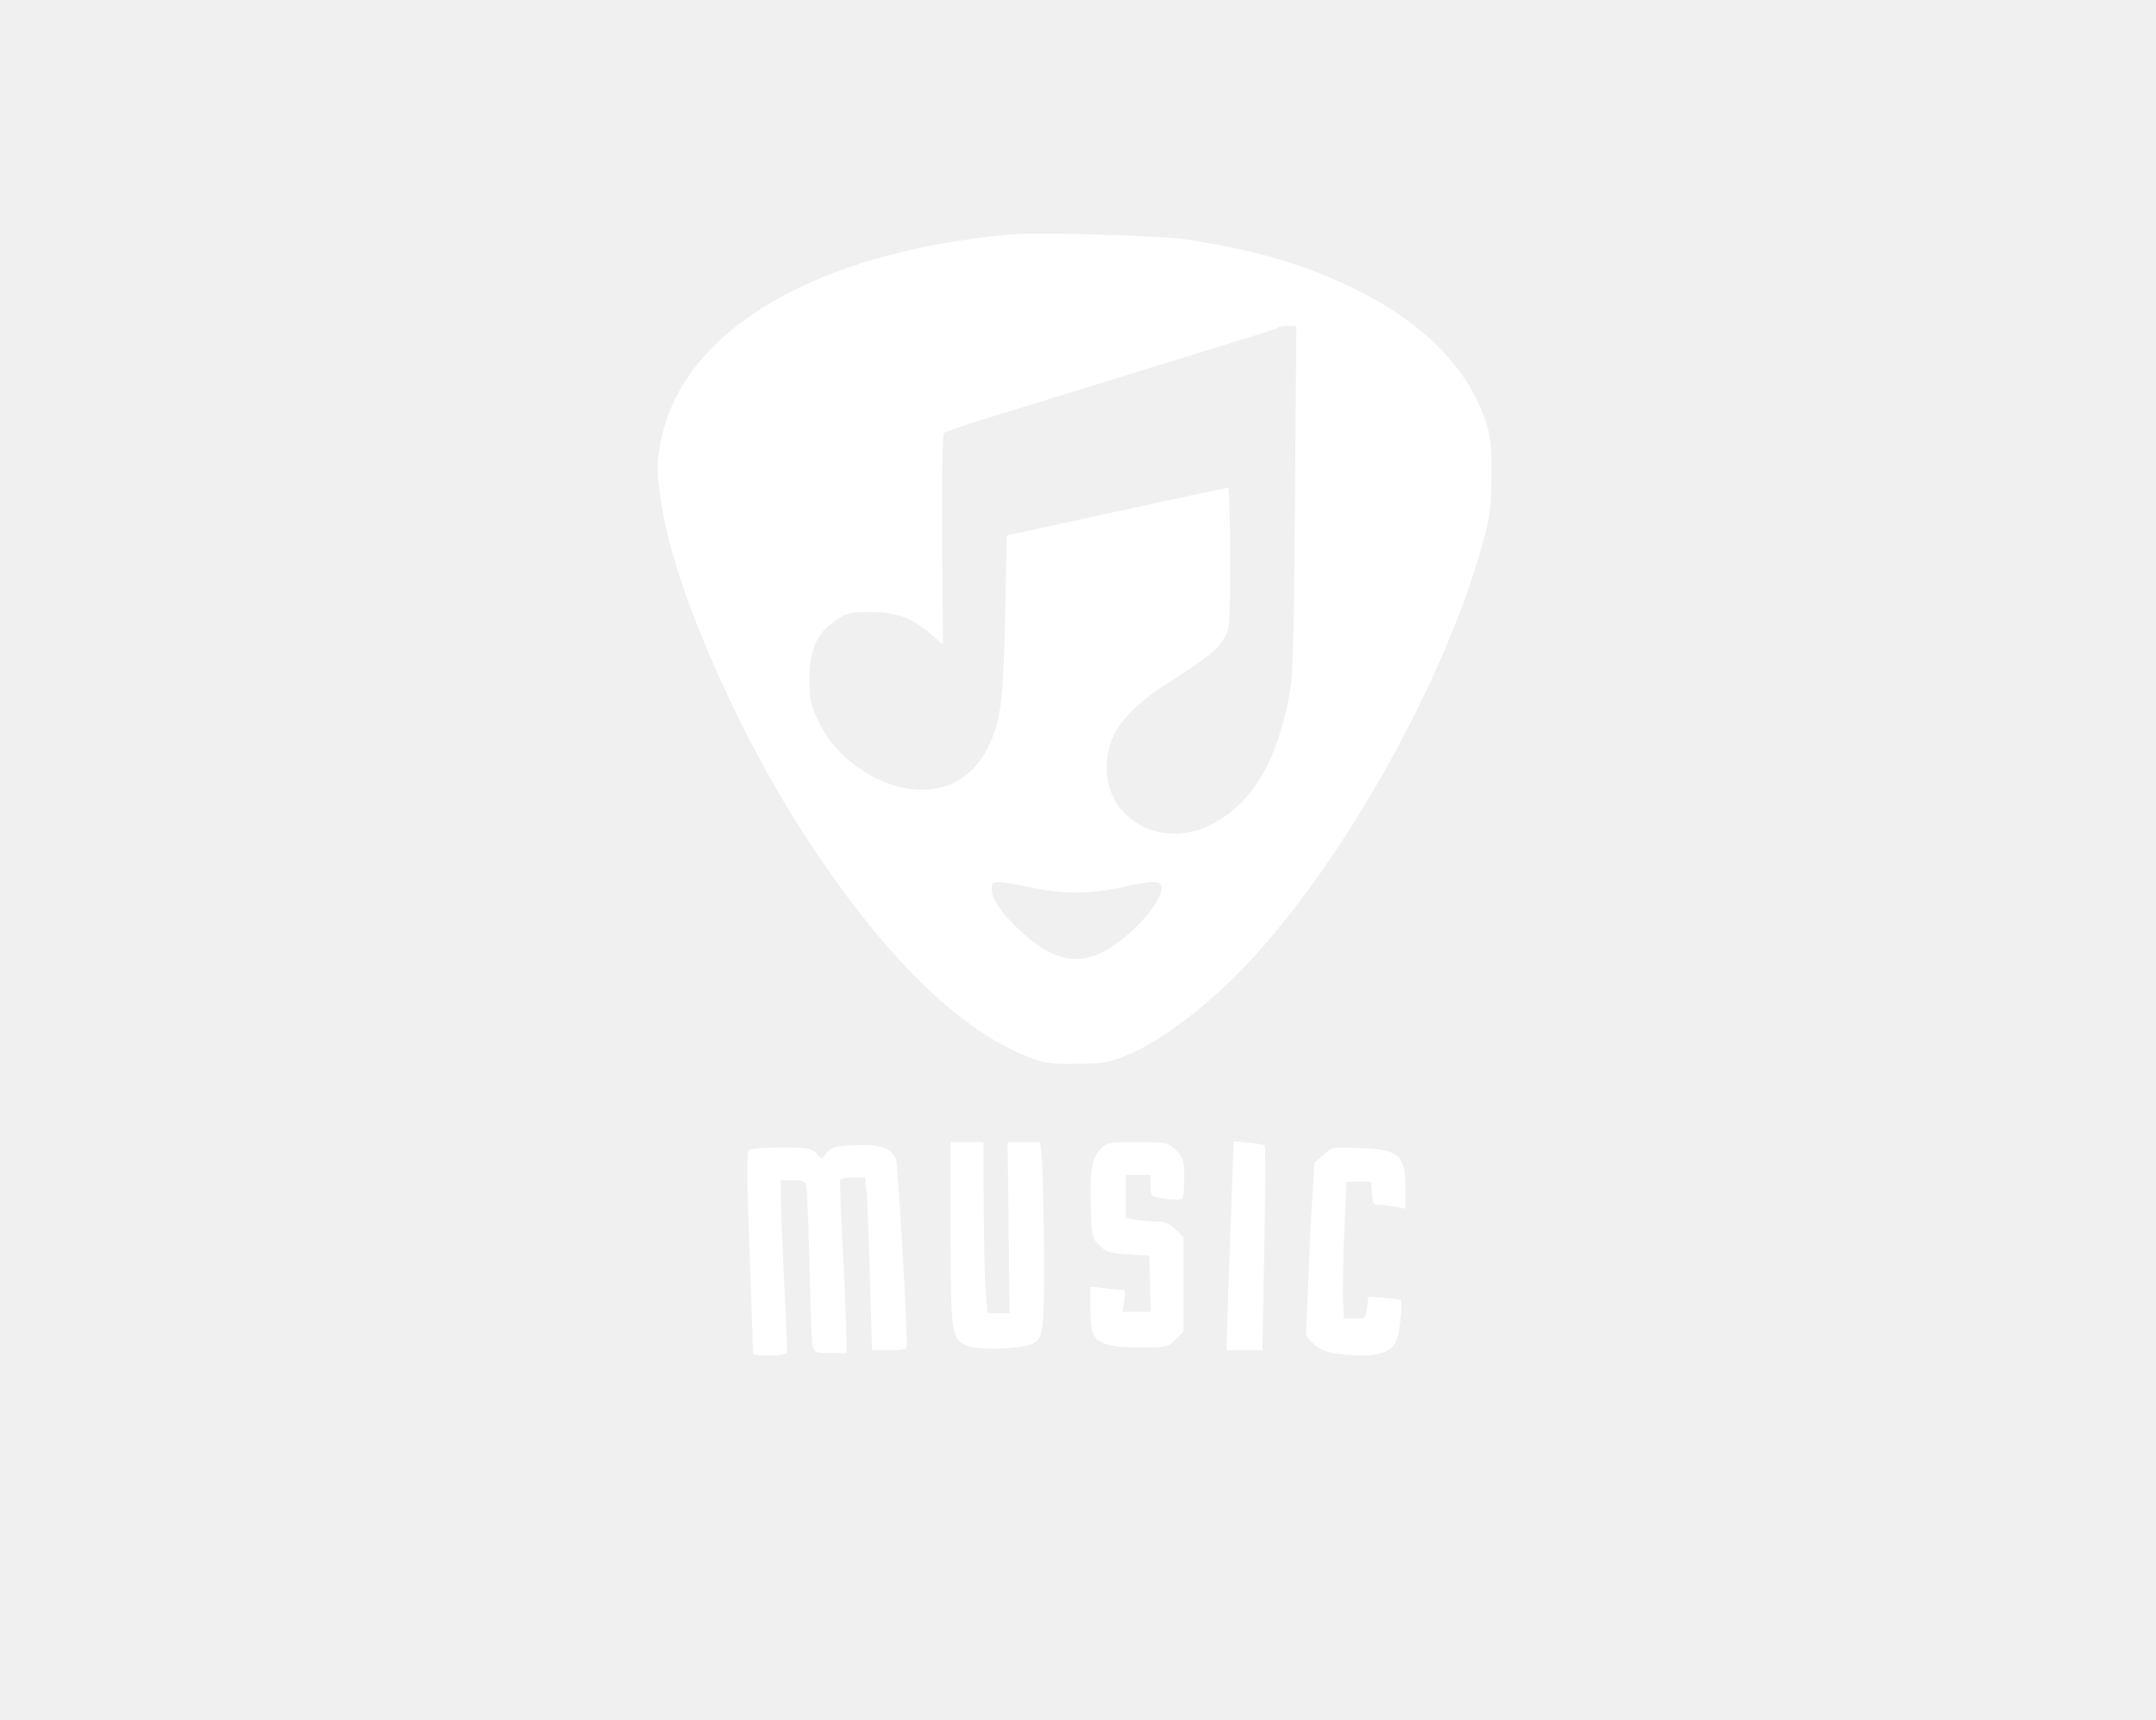
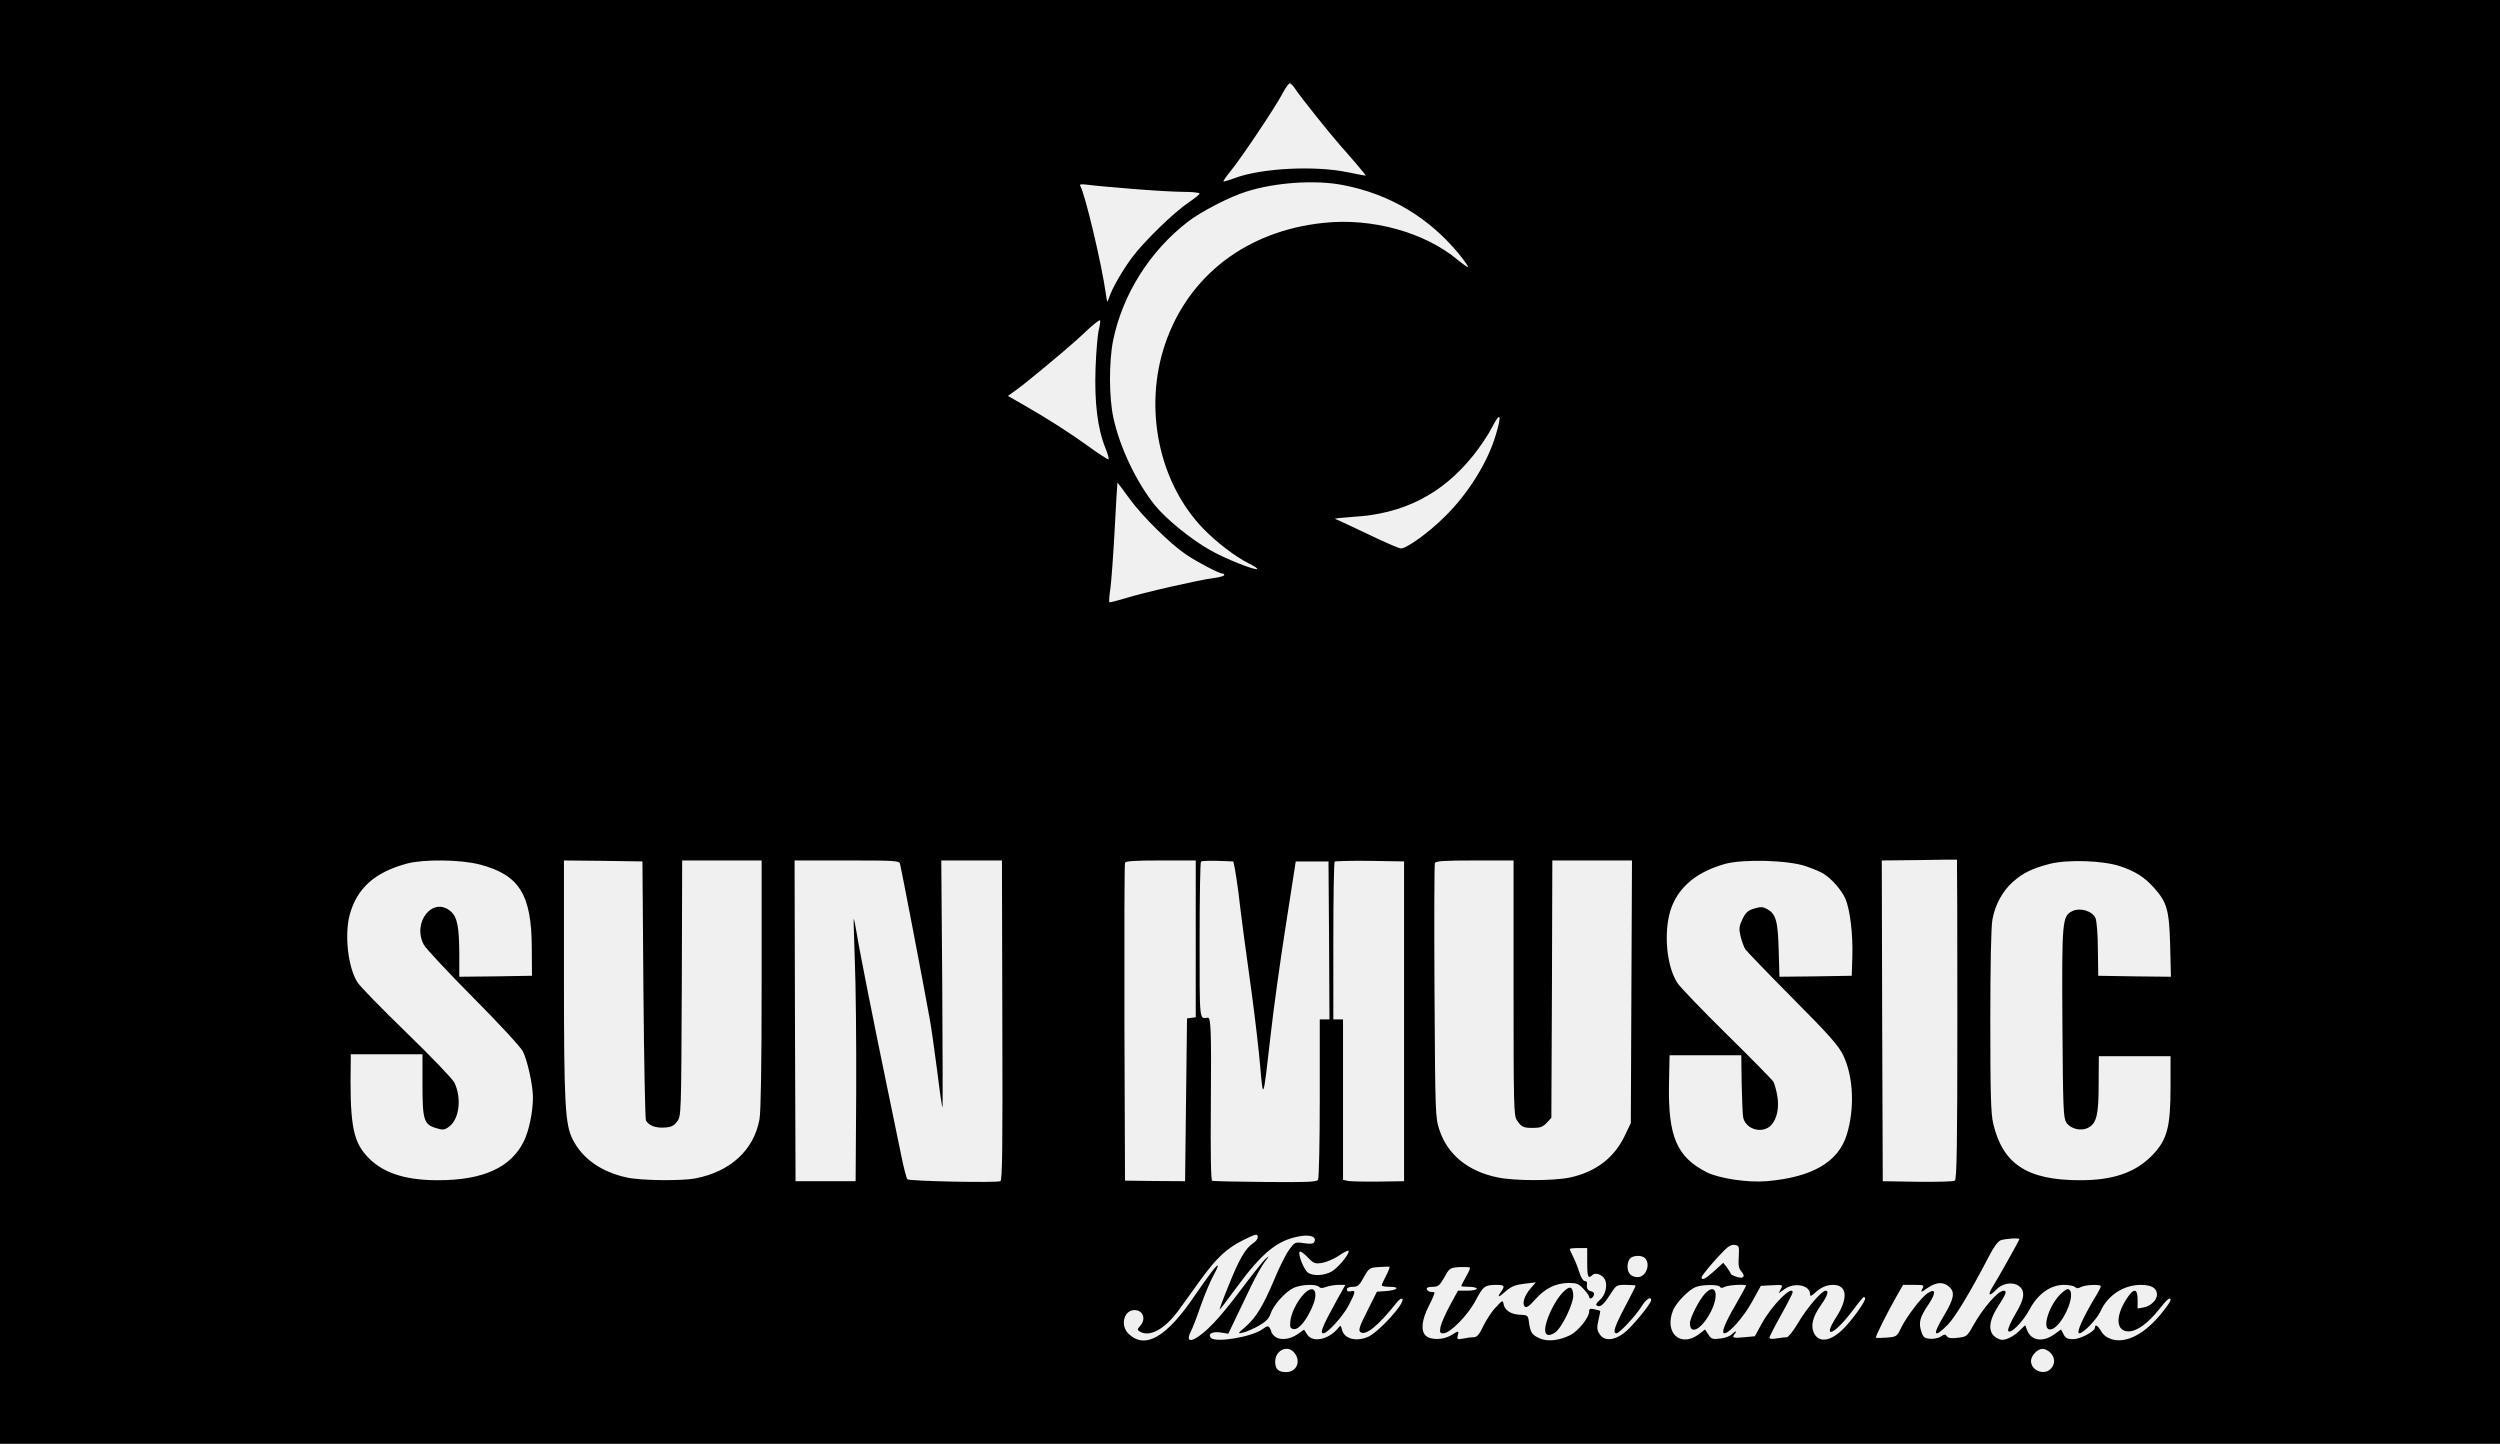
- <svg xmlns="http://www.w3.org/2000/svg" version="1.0" width="787pt" height="628pt" viewBox="0 0 787 628" preserveAspectRatio="xMidYMid meet">
-   <g transform="translate(0,628) scale(0.1,-0.1)" fill="#FFFFFF" stroke="none">
-     <path d="M3690 5424 c-706 -63 -1191 -346 -1275 -743 -19 -89 -19 -121 -1 -241 48 -312 285 -852 549 -1249 267 -403 532 -663 775 -764 71 -29 86 -32 187 -31 96 0 119 3 179 27 152 60 355 223 523 420 329 384 648 972 780 1435 33 116 36 139 37 262 1 116 -2 145 -22 205 -65 193 -228 358 -477 480 -180 88 -354 140 -610 180 -97 15 -540 28 -645 19z m1037 -966 c-4 -533 -7 -646 -21 -718 -44 -226 -119 -364 -245 -448 -229 -153 -491 29 -405 281 21 62 89 135 177 193 178 115 209 140 233 180 24 40 24 44 24 297 0 142 -3 257 -7 256 -5 0 -188 -39 -408 -87 l-400 -87 -6 -290 c-6 -287 -14 -367 -47 -449 -54 -139 -163 -206 -303 -186 -137 20 -271 119 -332 247 -28 60 -32 78 -32 153 0 108 25 165 93 213 44 30 52 32 132 32 96 -1 146 -19 220 -82 l42 -36 -3 382 c-1 224 1 385 7 390 5 5 90 34 189 64 99 30 335 103 525 162 190 59 381 118 424 131 44 13 82 26 84 29 3 3 18 5 35 5 l29 0 -5 -632z m-967 -1418 c120 -25 221 -25 334 0 122 27 146 26 146 -3 0 -59 -130 -196 -226 -239 -93 -41 -179 -18 -282 76 -72 66 -112 122 -112 158 0 35 9 35 140 8z" />
-     <path d="M3470 2078 c0 -18 0 -170 0 -338 1 -341 3 -354 70 -377 40 -13 192 -7 226 9 43 20 46 48 45 323 -1 143 -4 295 -7 338 l-7 77 -59 0 -60 0 4 -312 3 -313 -40 0 -40 0 -6 65 c-4 36 -7 176 -8 313 l-1 247 -60 0 -60 0 0 -32z" />
-     <path d="M4017 2084 c-32 -32 -40 -79 -35 -218 3 -100 4 -107 31 -133 24 -25 37 -29 105 -33 l77 -5 3 -102 3 -103 -52 0 -52 0 7 40 c4 29 3 40 -6 40 -7 0 -37 3 -65 6 l-53 6 0 -77 c0 -42 5 -85 10 -96 20 -36 63 -49 170 -49 99 0 102 1 131 29 l29 29 0 172 0 172 -29 29 c-22 22 -39 29 -68 29 -21 0 -55 3 -75 6 l-38 7 0 78 0 79 45 0 45 0 0 -39 c0 -35 3 -39 31 -45 17 -3 44 -6 60 -6 28 0 29 2 31 48 3 88 -1 106 -32 135 -29 26 -34 27 -139 27 -103 0 -109 -1 -134 -26z" />
-     <path d="M4497 1934 c-4 -99 -10 -270 -14 -381 l-6 -203 65 0 66 0 7 370 c4 204 5 374 1 377 -3 4 -30 8 -59 11 l-54 4 -6 -178z" />
-     <path d="M3043 2090 c-12 -5 -26 -17 -31 -27 -10 -17 -12 -17 -32 5 -19 20 -30 22 -128 22 -59 0 -112 -4 -118 -8 -9 -5 -8 -100 2 -372 7 -201 13 -368 14 -372 0 -12 118 -9 122 2 2 5 -2 115 -9 242 -6 128 -12 268 -12 311 l-1 77 44 0 c41 0 45 -2 50 -27 2 -16 8 -145 11 -288 3 -143 8 -272 11 -287 5 -27 8 -28 65 -28 l59 0 -1 73 c0 39 -6 180 -13 312 -7 132 -11 243 -9 248 2 4 24 7 47 7 l44 0 6 -62 c3 -35 8 -177 12 -315 l7 -253 63 0 c60 0 64 2 64 23 -1 122 -33 663 -40 677 -21 38 -51 50 -130 49 -41 0 -85 -4 -97 -9z" />
-     <path d="M4831 2063 l-33 -28 -8 -135 c-5 -74 -12 -216 -15 -315 l-8 -181 25 -28 c27 -31 78 -44 181 -45 69 -1 110 18 125 56 13 35 23 141 14 147 -4 2 -32 6 -62 7 l-55 4 -5 -40 c-5 -39 -6 -40 -45 -40 l-40 0 -3 70 c-1 39 1 151 5 250 l8 180 45 0 45 0 3 -42 c3 -37 6 -43 25 -43 12 0 39 -3 60 -6 l37 -7 0 71 c0 126 -20 144 -166 150 -100 4 -102 4 -133 -25z" />
+ <svg xmlns="http://www.w3.org/2000/svg" version="1.0" width="1290pt" height="745pt" viewBox="0 0 1290 745" preserveAspectRatio="xMidYMid meet">
+   <g transform="translate(0,745) scale(0.1,-0.1)" fill="#000000" stroke="none">
+     <path d="M0 3725 l0 -3725 6450 0 6450 0 0 3725 0 3725 -6450 0 -6450 0 0 -3725z m6687 3261 c21 -33 174 -224 224 -281 71 -80 138 -159 136 -161 -1 -1 -42 7 -92 17 -172 36 -449 21 -584 -30 -30 -11 -56 -19 -58 -17 -2 2 16 28 40 57 57 71 227 325 264 395 15 29 33 54 38 54 6 0 20 -15 32 -34z m243 -491 c240 -46 441 -166 597 -354 29 -36 51 -67 48 -69 -2 -2 -25 14 -52 36 -170 143 -443 219 -693 192 -396 -41 -698 -272 -818 -625 -112 -331 -33 -714 196 -952 68 -70 164 -144 235 -180 27 -13 47 -26 44 -29 -9 -9 -167 54 -242 97 -101 57 -228 161 -285 231 -96 119 -183 302 -215 453 -23 104 -23 293 -1 400 49 237 190 461 387 612 68 52 213 127 299 154 150 48 358 62 500 34z m-1083 -20 c98 -8 215 -15 261 -15 45 0 82 -4 82 -9 0 -4 -26 -25 -57 -46 -75 -50 -232 -203 -292 -284 -52 -71 -102 -158 -118 -206 -10 -30 -10 -29 -17 20 -21 152 -108 518 -132 556 -5 9 6 10 44 5 28 -4 132 -13 229 -21z m-177 -726 c-6 -24 -14 -114 -17 -199 -6 -176 10 -311 51 -412 13 -32 20 -58 15 -58 -5 0 -49 28 -97 63 -104 75 -215 146 -334 214 l-87 50 47 34 c44 31 246 199 302 250 14 12 47 43 73 67 27 24 50 42 53 39 3 -2 0 -24 -6 -48z m2049 -541 c-42 -143 -143 -305 -263 -423 -82 -82 -197 -165 -227 -165 -10 0 -86 33 -171 74 -84 40 -160 76 -168 78 -8 3 32 7 90 11 261 14 462 117 622 317 35 43 79 109 98 147 42 81 50 65 19 -39z m-1891 -331 c68 -93 211 -234 293 -289 63 -42 171 -98 188 -98 7 0 10 -4 7 -9 -3 -4 -28 -11 -55 -14 -72 -9 -363 -75 -454 -104 -43 -13 -81 -23 -83 -20 -2 2 0 35 6 73 5 38 15 176 22 307 7 130 13 237 14 237 1 0 29 -37 62 -83z m4272 -2688 c0 -643 -3 -825 -13 -831 -6 -5 -93 -7 -192 -6 l-180 3 -3 827 -2 828 192 2 c106 2 194 3 196 2 1 -1 2 -372 2 -825z m-7624 800 c203 -53 267 -154 268 -429 l1 -145 -187 -3 -188 -2 0 117 c-1 142 -10 191 -45 221 -91 78 -200 -57 -138 -173 10 -19 124 -141 254 -272 135 -136 245 -255 257 -278 24 -48 52 -176 52 -237 0 -75 -20 -171 -46 -225 -66 -137 -210 -203 -444 -203 -177 0 -294 41 -371 129 -70 79 -85 171 -79 494 l0 27 185 0 185 0 0 -155 c0 -184 7 -207 70 -226 36 -11 44 -10 68 8 52 39 65 146 27 226 -8 18 -119 134 -246 257 -127 123 -242 241 -255 262 -48 76 -67 243 -40 346 37 138 129 221 296 266 86 23 278 21 376 -5z m844 -644 c3 -363 9 -667 13 -676 13 -26 50 -41 97 -37 34 2 48 9 64 31 21 28 21 36 24 688 l2 659 205 0 205 0 0 -638 c0 -418 -4 -659 -11 -697 -29 -160 -150 -271 -333 -306 -70 -13 -281 -11 -351 5 -131 28 -230 97 -280 197 -39 76 -45 182 -45 837 l0 602 203 -2 202 -3 5 -660z m1324 648 c5 -16 119 -609 152 -793 8 -41 25 -162 39 -269 13 -107 26 -195 28 -197 2 -2 1 284 -1 636 l-5 640 157 0 156 0 2 -825 c2 -659 0 -826 -10 -830 -24 -9 -471 0 -480 10 -5 6 -19 60 -31 120 -13 61 -43 207 -67 325 -72 346 -152 749 -164 828 -7 40 -13 72 -15 70 -1 -2 2 -100 6 -218 5 -118 8 -422 7 -675 l-3 -460 -155 0 -155 0 -3 828 -2 827 269 0 c248 0 270 -1 275 -17z m1526 -387 l0 -405 -22 -3 -23 -3 -5 -420 -5 -420 -155 1 -155 2 -3 813 c-1 448 0 820 3 827 3 9 50 12 185 12 l180 0 0 -404z m202 361 c4 -21 12 -75 18 -120 14 -121 37 -295 71 -538 16 -119 35 -283 42 -365 15 -173 15 -175 53 161 14 127 49 381 78 565 l52 335 84 0 85 0 3 -407 2 -408 -25 0 -25 0 0 -407 c0 -225 -4 -414 -9 -421 -7 -11 -61 -13 -272 -11 -145 1 -268 4 -274 6 -7 2 -9 142 -7 401 3 381 0 443 -16 441 -44 -7 -42 -25 -42 399 0 219 3 402 7 406 4 4 43 5 87 4 l80 -3 8 -38z m873 -787 l0 -825 -130 -2 c-71 -1 -142 1 -157 3 l-28 6 0 414 0 414 -25 0 -25 0 0 403 c0 222 3 407 7 411 4 3 86 5 182 4 l176 -3 0 -825z m565 172 c0 -601 1 -660 17 -682 24 -36 33 -40 84 -40 36 0 50 5 70 26 l24 26 3 664 2 664 206 0 205 0 -3 -677 -3 -678 -31 -65 c-55 -115 -150 -187 -283 -216 -87 -18 -287 -18 -376 1 -151 32 -255 117 -297 243 -22 66 -22 76 -26 716 -2 356 -1 654 2 662 4 11 44 14 206 14 l200 0 0 -658z m1509 628 c35 -12 76 -29 90 -38 42 -26 93 -84 113 -129 24 -55 40 -183 36 -303 l-3 -95 -187 -3 -186 -2 -4 137 c-4 151 -14 186 -59 212 -22 12 -34 13 -67 3 -33 -10 -44 -20 -61 -55 -17 -36 -19 -49 -10 -87 6 -25 17 -55 24 -67 8 -12 119 -127 246 -255 191 -192 236 -244 260 -293 53 -111 60 -275 18 -411 -44 -141 -179 -219 -414 -239 -96 -8 -244 14 -308 46 -155 79 -200 184 -195 457 l3 147 185 0 185 0 2 -150 c2 -82 5 -160 8 -172 14 -62 101 -85 144 -39 31 33 43 93 31 156 -5 28 -14 58 -19 68 -5 9 -113 119 -240 244 -127 125 -242 245 -255 265 -64 97 -75 304 -21 415 46 97 133 162 265 200 94 26 327 20 419 -12z m1622 0 c77 -26 124 -56 172 -109 69 -77 80 -115 85 -299 l4 -162 -188 2 -187 3 -2 135 c0 77 -6 147 -12 162 -16 37 -78 56 -119 37 -53 -26 -55 -45 -52 -579 3 -442 5 -488 20 -512 23 -35 80 -47 117 -25 40 24 50 67 50 225 l1 142 185 0 185 0 0 -157 c0 -214 -18 -277 -99 -359 -86 -85 -198 -124 -367 -124 -273 0 -399 82 -449 292 -12 51 -15 153 -15 529 0 292 4 487 11 525 14 76 52 146 106 194 54 47 98 68 188 92 93 24 276 18 366 -12z m-4451 -1915 c0 -8 -11 -22 -24 -30 -39 -26 -72 -82 -125 -215 -28 -68 -49 -125 -48 -127 2 -1 42 51 90 117 129 175 207 239 318 260 57 11 92 0 82 -26 -5 -12 -15 -14 -54 -9 -47 7 -48 6 -78 -35 -16 -22 -51 -91 -76 -153 -57 -135 -94 -196 -149 -244 -41 -35 -41 -36 -11 -29 17 4 53 20 80 35 37 21 53 37 61 62 15 45 75 112 118 133 38 18 116 22 132 6 8 -8 19 -8 38 0 15 5 43 10 63 10 l35 0 -43 -77 c-77 -140 -90 -173 -70 -173 21 0 102 90 130 144 36 69 38 80 11 73 -13 -3 -20 0 -20 9 0 9 11 14 30 14 26 0 34 7 57 49 27 48 30 50 78 53 27 2 52 3 55 1 2 -2 -6 -23 -18 -46 -12 -23 -22 -45 -22 -49 0 -5 19 -8 42 -8 56 0 38 -18 -22 -22 l-45 -3 -49 -98 c-39 -76 -47 -100 -38 -109 25 -25 92 28 190 152 11 14 24 22 28 18 18 -19 -127 -178 -181 -198 -62 -24 -118 -7 -130 37 -6 24 -8 26 -18 13 -48 -62 -133 -81 -162 -36 l-16 25 -36 -25 c-41 -28 -94 -31 -117 -8 -9 8 -16 18 -16 22 0 4 -4 13 -9 21 -7 11 -14 9 -37 -8 -55 -40 -243 -71 -266 -44 -17 21 9 34 53 27 l37 -6 35 73 c20 41 56 117 81 169 25 52 58 111 73 130 24 30 24 32 4 15 -13 -11 -74 -88 -136 -171 -104 -138 -175 -213 -232 -243 -30 -15 -38 1 -18 39 9 17 32 77 51 133 20 56 49 126 65 155 16 28 26 52 23 52 -9 0 -38 -38 -121 -158 -144 -212 -253 -275 -338 -196 -46 42 -27 124 29 124 45 0 61 -47 29 -82 -15 -17 -15 -20 -3 -28 51 -32 129 10 201 108 24 34 76 104 114 158 82 113 134 162 218 204 68 34 77 36 77 15z m3930 -9 c0 -5 -105 -193 -142 -253 -23 -39 -11 -43 22 -8 31 33 82 42 115 21 37 -25 33 -67 -16 -147 -22 -38 -39 -75 -37 -84 5 -27 75 41 111 109 42 79 108 126 176 126 26 0 52 -5 58 -11 8 -8 17 -8 31 0 23 12 102 15 102 4 0 -5 -8 -21 -18 -38 -73 -120 -111 -205 -93 -205 21 0 91 73 110 114 36 82 119 136 208 136 55 0 83 -17 83 -50 0 -28 -32 -59 -67 -66 l-33 -6 0 46 c0 61 -21 61 -60 -1 -56 -89 -50 -163 13 -163 44 0 101 42 158 114 42 53 59 67 59 47 0 -5 -17 -31 -39 -58 -89 -114 -187 -166 -263 -144 -26 8 -45 22 -56 42 -17 29 -32 38 -32 19 0 -20 -75 -60 -112 -60 -30 0 -40 5 -50 25 l-13 25 -36 -26 c-60 -42 -119 -32 -140 24 l-9 24 -28 -27 c-32 -33 -80 -55 -101 -47 -64 22 -68 83 -11 171 42 65 48 81 28 81 -29 -1 -106 -90 -157 -181 -30 -54 -34 -57 -79 -62 -33 -4 -50 -2 -56 8 -8 11 -13 11 -32 -2 -12 -8 -38 -13 -56 -11 -28 2 -35 9 -44 37 -15 46 -8 74 37 140 40 60 38 86 -5 58 -32 -21 -109 -122 -137 -180 -21 -44 -24 -45 -73 -49 -28 -2 -53 -3 -56 0 -5 3 58 129 110 220 l30 52 56 0 c52 0 54 -1 43 -21 -10 -19 -7 -19 27 5 47 32 83 33 113 5 30 -28 23 -62 -29 -149 -61 -101 -52 -119 21 -45 39 40 117 170 215 358 20 40 44 72 57 77 21 8 97 14 97 6z m-1448 -90 c-3 -43 0 -62 13 -76 24 -27 11 -41 -25 -28 -17 5 -30 13 -30 16 0 4 -9 18 -19 32 l-19 24 -46 -42 c-44 -40 -66 -52 -66 -33 0 9 66 88 117 139 22 22 39 31 55 28 21 -3 23 -7 20 -60z m-782 -31 c0 -74 5 -86 27 -64 15 15 51 2 64 -23 16 -29 2 -84 -26 -106 -13 -11 -21 -22 -18 -26 16 -16 35 -2 68 49 35 55 35 55 85 55 27 0 50 -2 50 -4 0 -3 -25 -52 -55 -109 -54 -102 -65 -137 -44 -137 15 0 100 91 129 138 22 37 50 56 50 33 0 -18 -104 -144 -142 -171 -53 -39 -101 -40 -124 -4 -14 21 -15 33 -6 72 6 26 10 47 9 48 -1 1 -14 4 -29 8 -23 5 -28 3 -28 -12 0 -30 -56 -100 -97 -121 -57 -28 -114 -35 -156 -18 -41 18 -50 30 -57 81 -5 39 -6 40 -48 42 -47 2 -79 24 -84 57 -3 19 -7 17 -39 -18 -21 -21 -49 -65 -65 -97 -21 -45 -33 -58 -50 -58 -12 0 -36 -3 -54 -7 -30 -6 -33 -4 -28 15 7 27 6 27 -34 2 -40 -24 -105 -26 -130 -3 -28 25 -23 81 16 157 19 36 31 67 27 68 -3 0 -12 2 -20 2 -8 1 -16 7 -19 14 -2 8 8 12 30 12 29 0 36 6 61 49 26 48 29 49 78 53 28 1 52 0 54 -3 2 -3 -7 -24 -21 -48 -13 -24 -24 -45 -24 -47 0 -2 18 -4 40 -4 22 0 40 -4 40 -10 0 -5 -22 -10 -48 -10 l-49 0 -42 -77 c-23 -43 -45 -93 -48 -110 -5 -28 -3 -33 15 -33 34 0 126 93 166 169 39 74 48 81 107 81 43 0 46 -5 23 -38 -21 -30 -11 -28 29 8 26 22 48 31 93 36 l59 7 -28 -32 c-32 -38 -44 -78 -29 -93 8 -8 23 2 54 37 50 57 106 84 171 85 42 0 53 -4 78 -31 16 -17 29 -35 29 -40 0 -15 17 -10 24 7 4 11 -1 18 -14 21 -19 5 -24 14 -21 41 1 6 -4 12 -12 12 -8 0 -20 19 -27 43 -7 23 -21 59 -31 79 -11 21 -19 40 -19 43 0 3 20 5 45 5 l45 0 0 -75z m-1371 -2 c22 3 61 19 87 36 25 18 49 30 52 27 10 -10 -50 -85 -85 -106 -39 -23 -99 -26 -125 -6 -20 15 -51 93 -42 107 3 5 21 -7 40 -27 31 -33 38 -36 73 -31z m1669 25 c31 -31 5 -98 -37 -98 -34 0 -53 20 -53 55 0 14 5 32 12 40 15 18 61 20 78 3z m387 -148 c4 -7 12 -7 25 0 17 9 110 15 110 6 0 -1 -24 -46 -54 -98 -56 -96 -76 -148 -58 -148 25 0 98 83 141 160 l47 85 57 3 c57 3 58 3 46 -19 l-11 -22 30 21 c51 37 132 21 132 -26 0 -12 5 -11 23 5 32 30 62 43 96 43 72 0 79 -68 17 -165 -76 -118 -14 -96 81 29 61 80 60 79 67 68 7 -12 -75 -126 -123 -169 -63 -57 -119 -61 -142 -9 -17 36 -4 84 36 140 35 50 44 76 25 76 -20 0 -97 -90 -141 -165 -24 -41 -51 -75 -59 -75 -8 0 -32 -3 -52 -6 -22 -4 -38 -3 -38 3 0 5 27 58 60 117 33 59 60 112 60 117 0 42 -109 -68 -160 -162 l-35 -64 -53 -5 c-59 -6 -67 -3 -51 17 16 18 4 16 -16 -3 -9 -9 -36 -19 -60 -21 -38 -5 -45 -2 -60 21 l-17 26 -31 -24 c-97 -73 -182 8 -133 125 17 39 80 104 116 118 33 13 117 14 125 1z m-2201 -335 c42 -43 20 -105 -37 -105 -41 0 -57 15 -57 54 0 55 58 87 94 51z m3906 -5 c24 -24 26 -57 3 -82 -33 -37 -103 -11 -103 39 0 28 33 63 60 63 11 0 29 -9 40 -20z" />
+     <path d="M6728 773 c-36 -38 -67 -101 -70 -143 -3 -29 1 -36 18 -38 25 -4 65 44 95 114 36 80 9 121 -43 67z" />
+     <path d="M10628 768 c-60 -64 -92 -178 -50 -178 57 0 144 191 94 208 -7 2 -26 -11 -44 -30z" />
+     <path d="M8063 780 c-36 -37 -78 -120 -88 -172 -9 -46 11 -59 49 -34 35 23 98 154 94 196 -4 44 -19 47 -55 10z" />
+     <path d="M8797 774 c-30 -32 -77 -125 -77 -152 0 -62 58 -33 104 52 50 92 31 163 -27 100z" />
  </g>
</svg>
